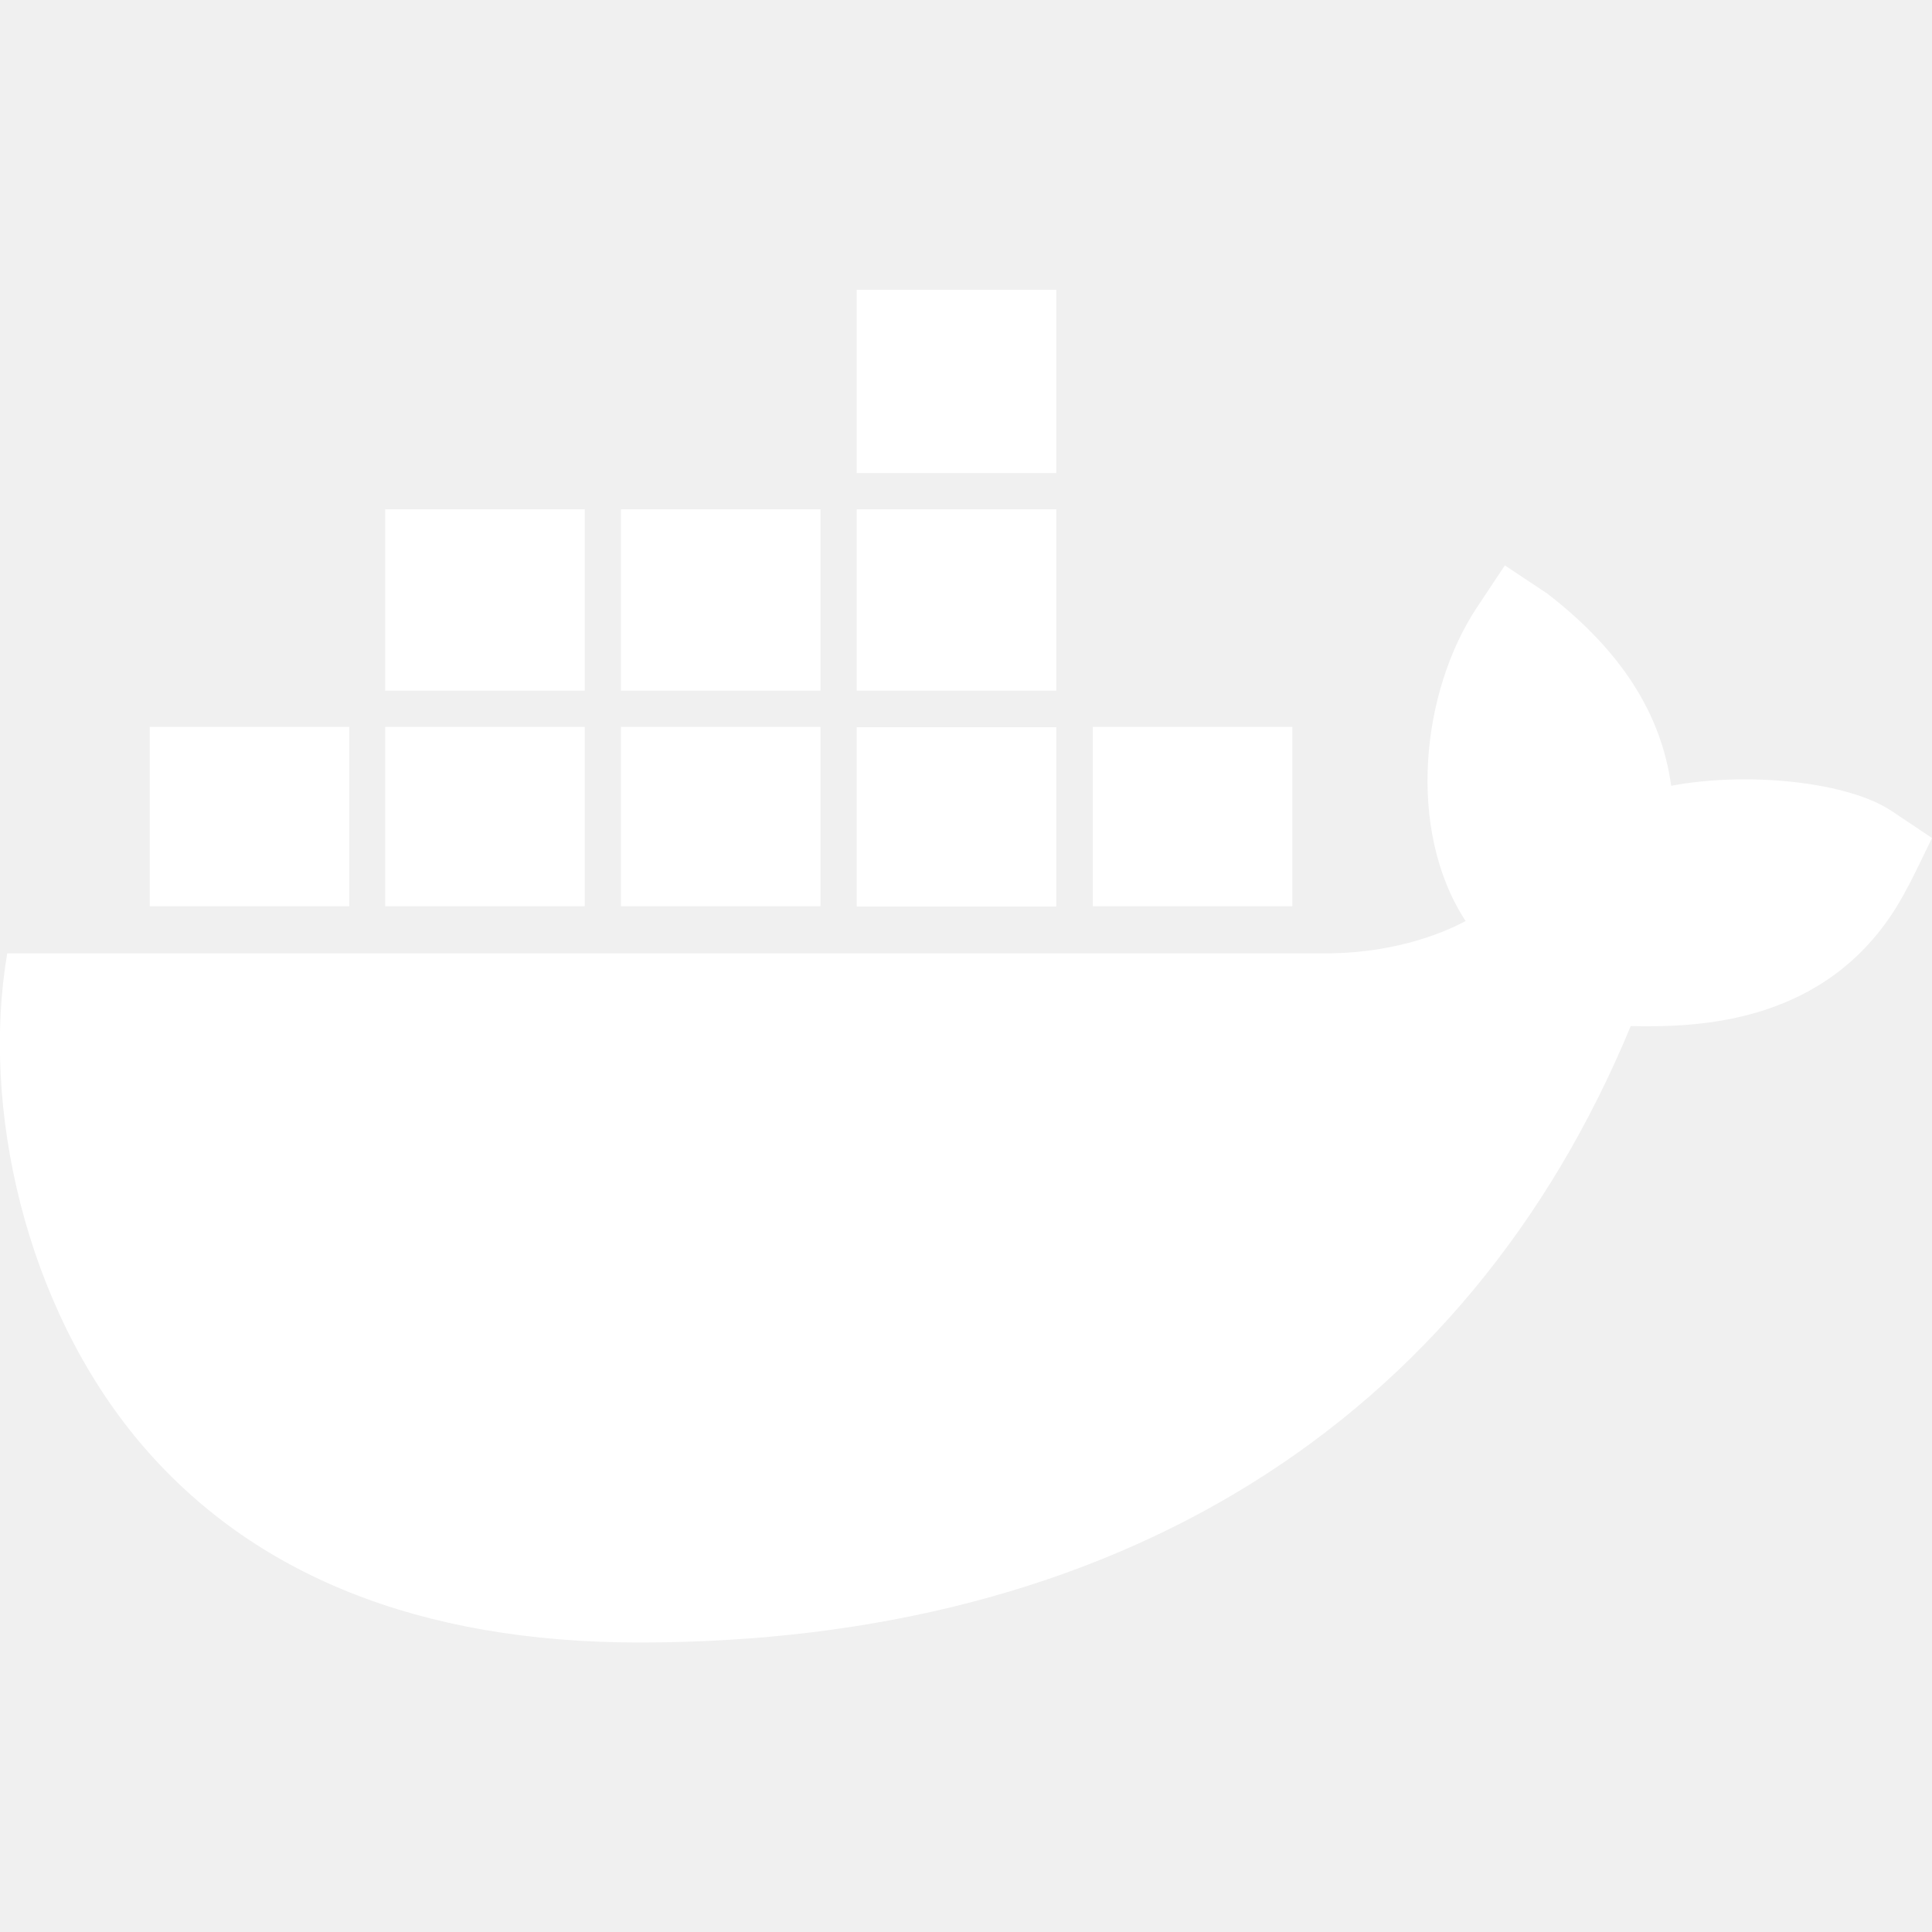
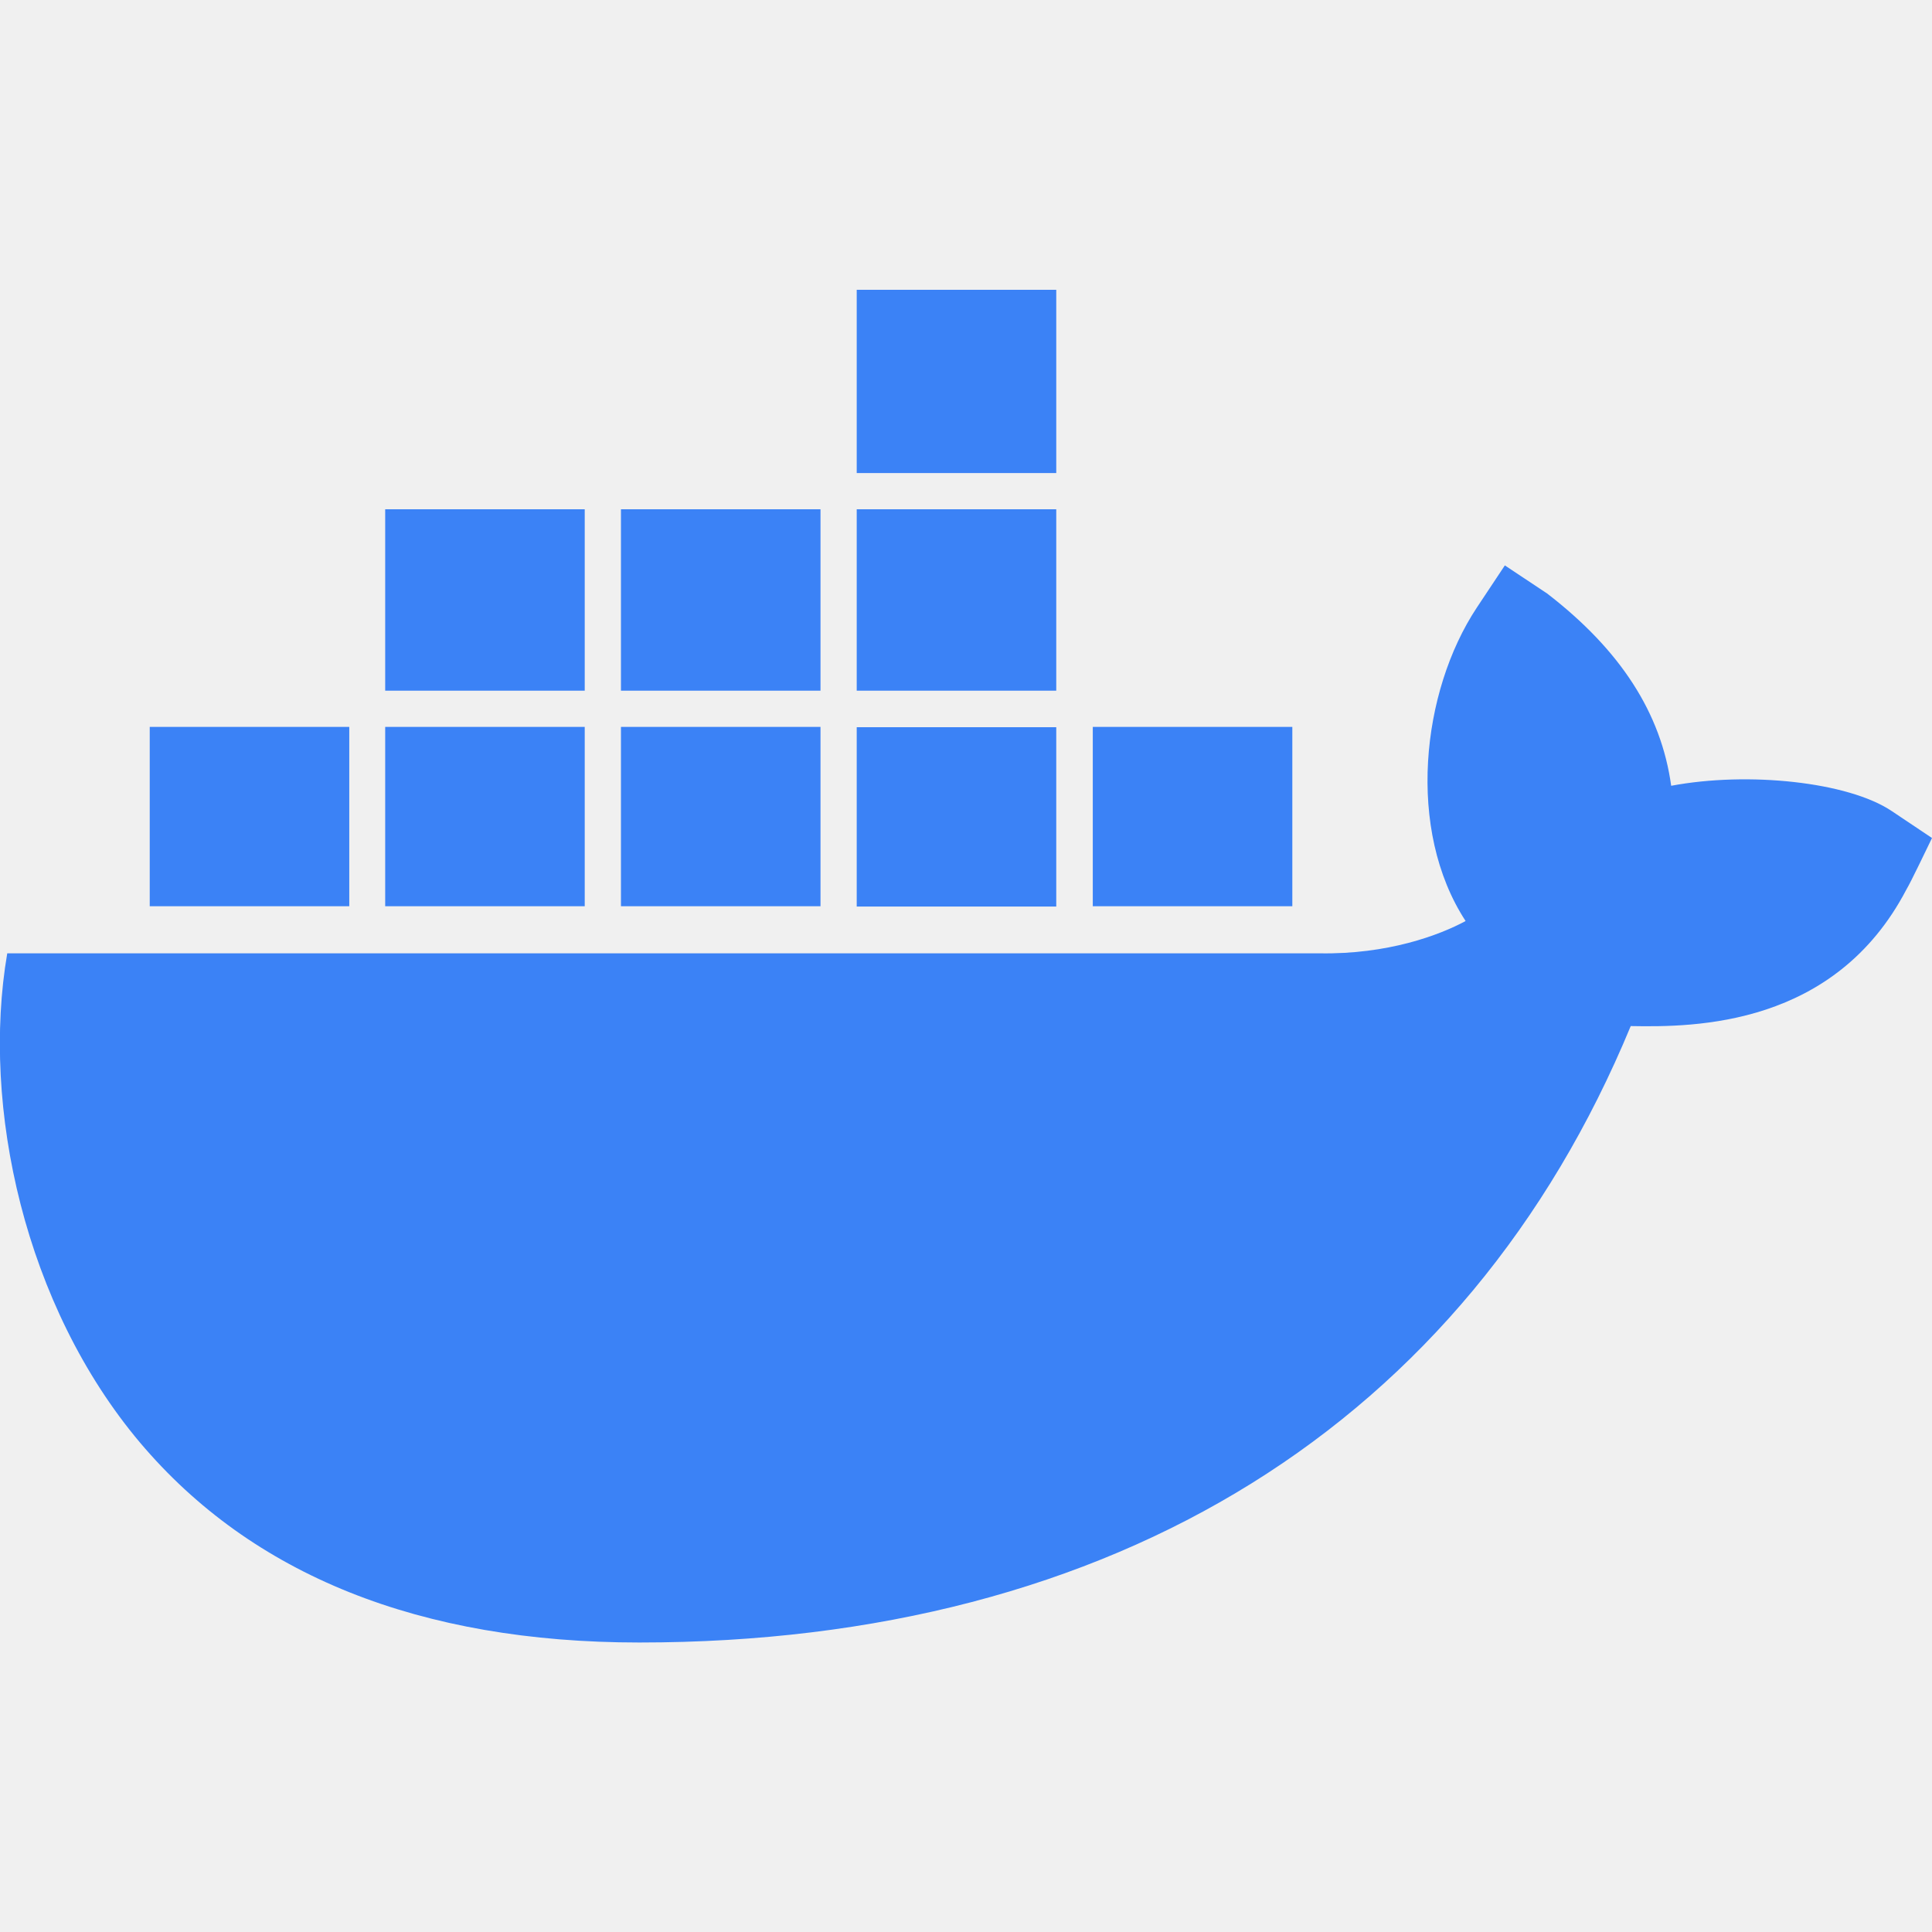
- <svg xmlns="http://www.w3.org/2000/svg" viewBox="0 0 640 640" fill="white">
+ <svg xmlns="http://www.w3.org/2000/svg" viewBox="0 0 640 640" fill="#3b82f6">
  <path d="M349.9 300.3L283.8 300.3L283.8 240.9L349.9 240.9L349.9 300.3zM349.9 96L283.8 96L283.8 156.7L349.9 156.7L349.9 96zM428.1 240.8L362 240.8L362 300.2L428.1 300.2L428.1 240.8zM271.8 168.7L205.7 168.7L205.7 228.8L271.8 228.8L271.8 168.7zM349.9 168.7L283.8 168.7L283.8 228.8L349.9 228.8L349.9 168.7zM626.7 268.7C612.3 259 579.1 255.5 553.6 260.3C550.3 236.3 536.9 215.4 512.5 196.6L498.5 187.3L489.2 201.3C470.8 229.1 465.8 274.9 485.5 305.1C476.8 309.8 459.7 316.2 437.1 315.8L2.4 315.8C-6.3 366.6 8.2 432.6 46.4 477.9C83.5 521.8 139.1 544.1 211.8 544.1C369.2 544.1 485.7 471.6 540.2 339.9C561.6 340.3 607.8 340 631.5 294.7C633 292.2 638.1 281.5 640 277.6L626.7 268.7zM115.6 240.8L49.6 240.8L49.6 300.2L115.7 300.2L115.7 240.8L115.6 240.8zM193.7 240.8L127.6 240.8L127.6 300.2L193.7 300.2L193.7 240.8zM271.8 240.8L205.7 240.8L205.7 300.2L271.8 300.2L271.8 240.8zM193.7 168.7L127.6 168.7L127.6 228.8L193.7 228.8L193.7 168.7z" />
</svg>
